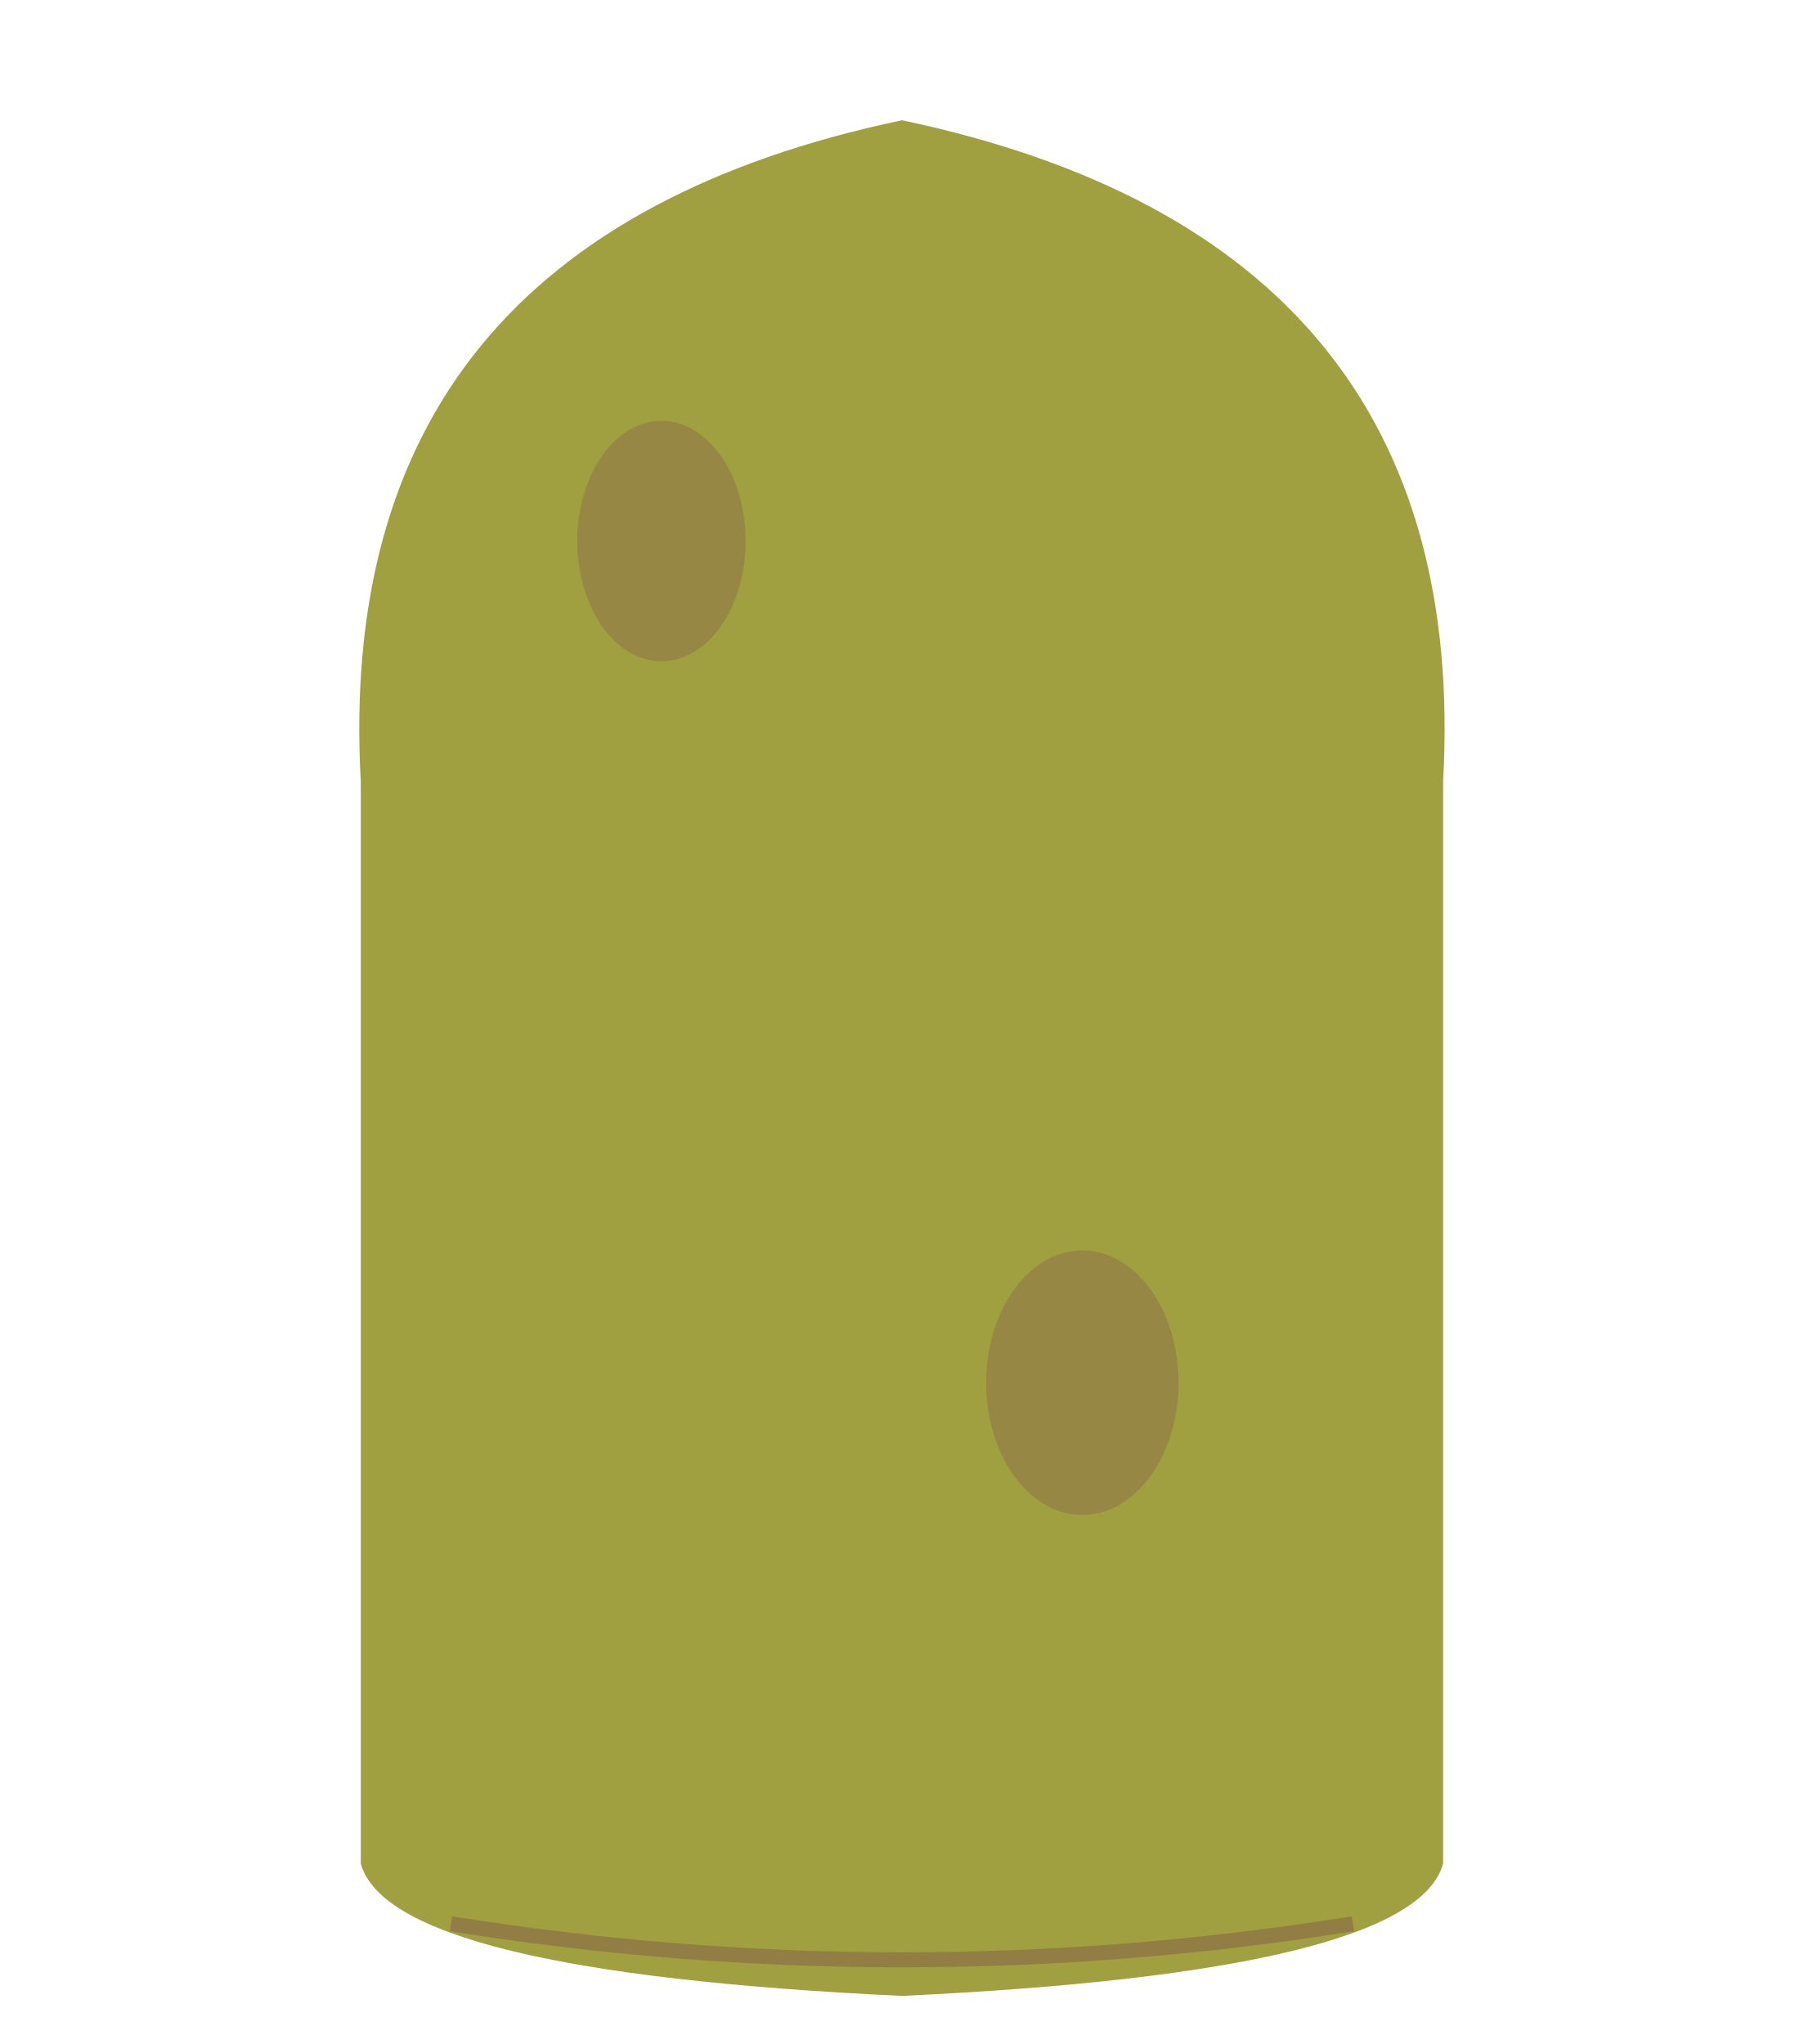
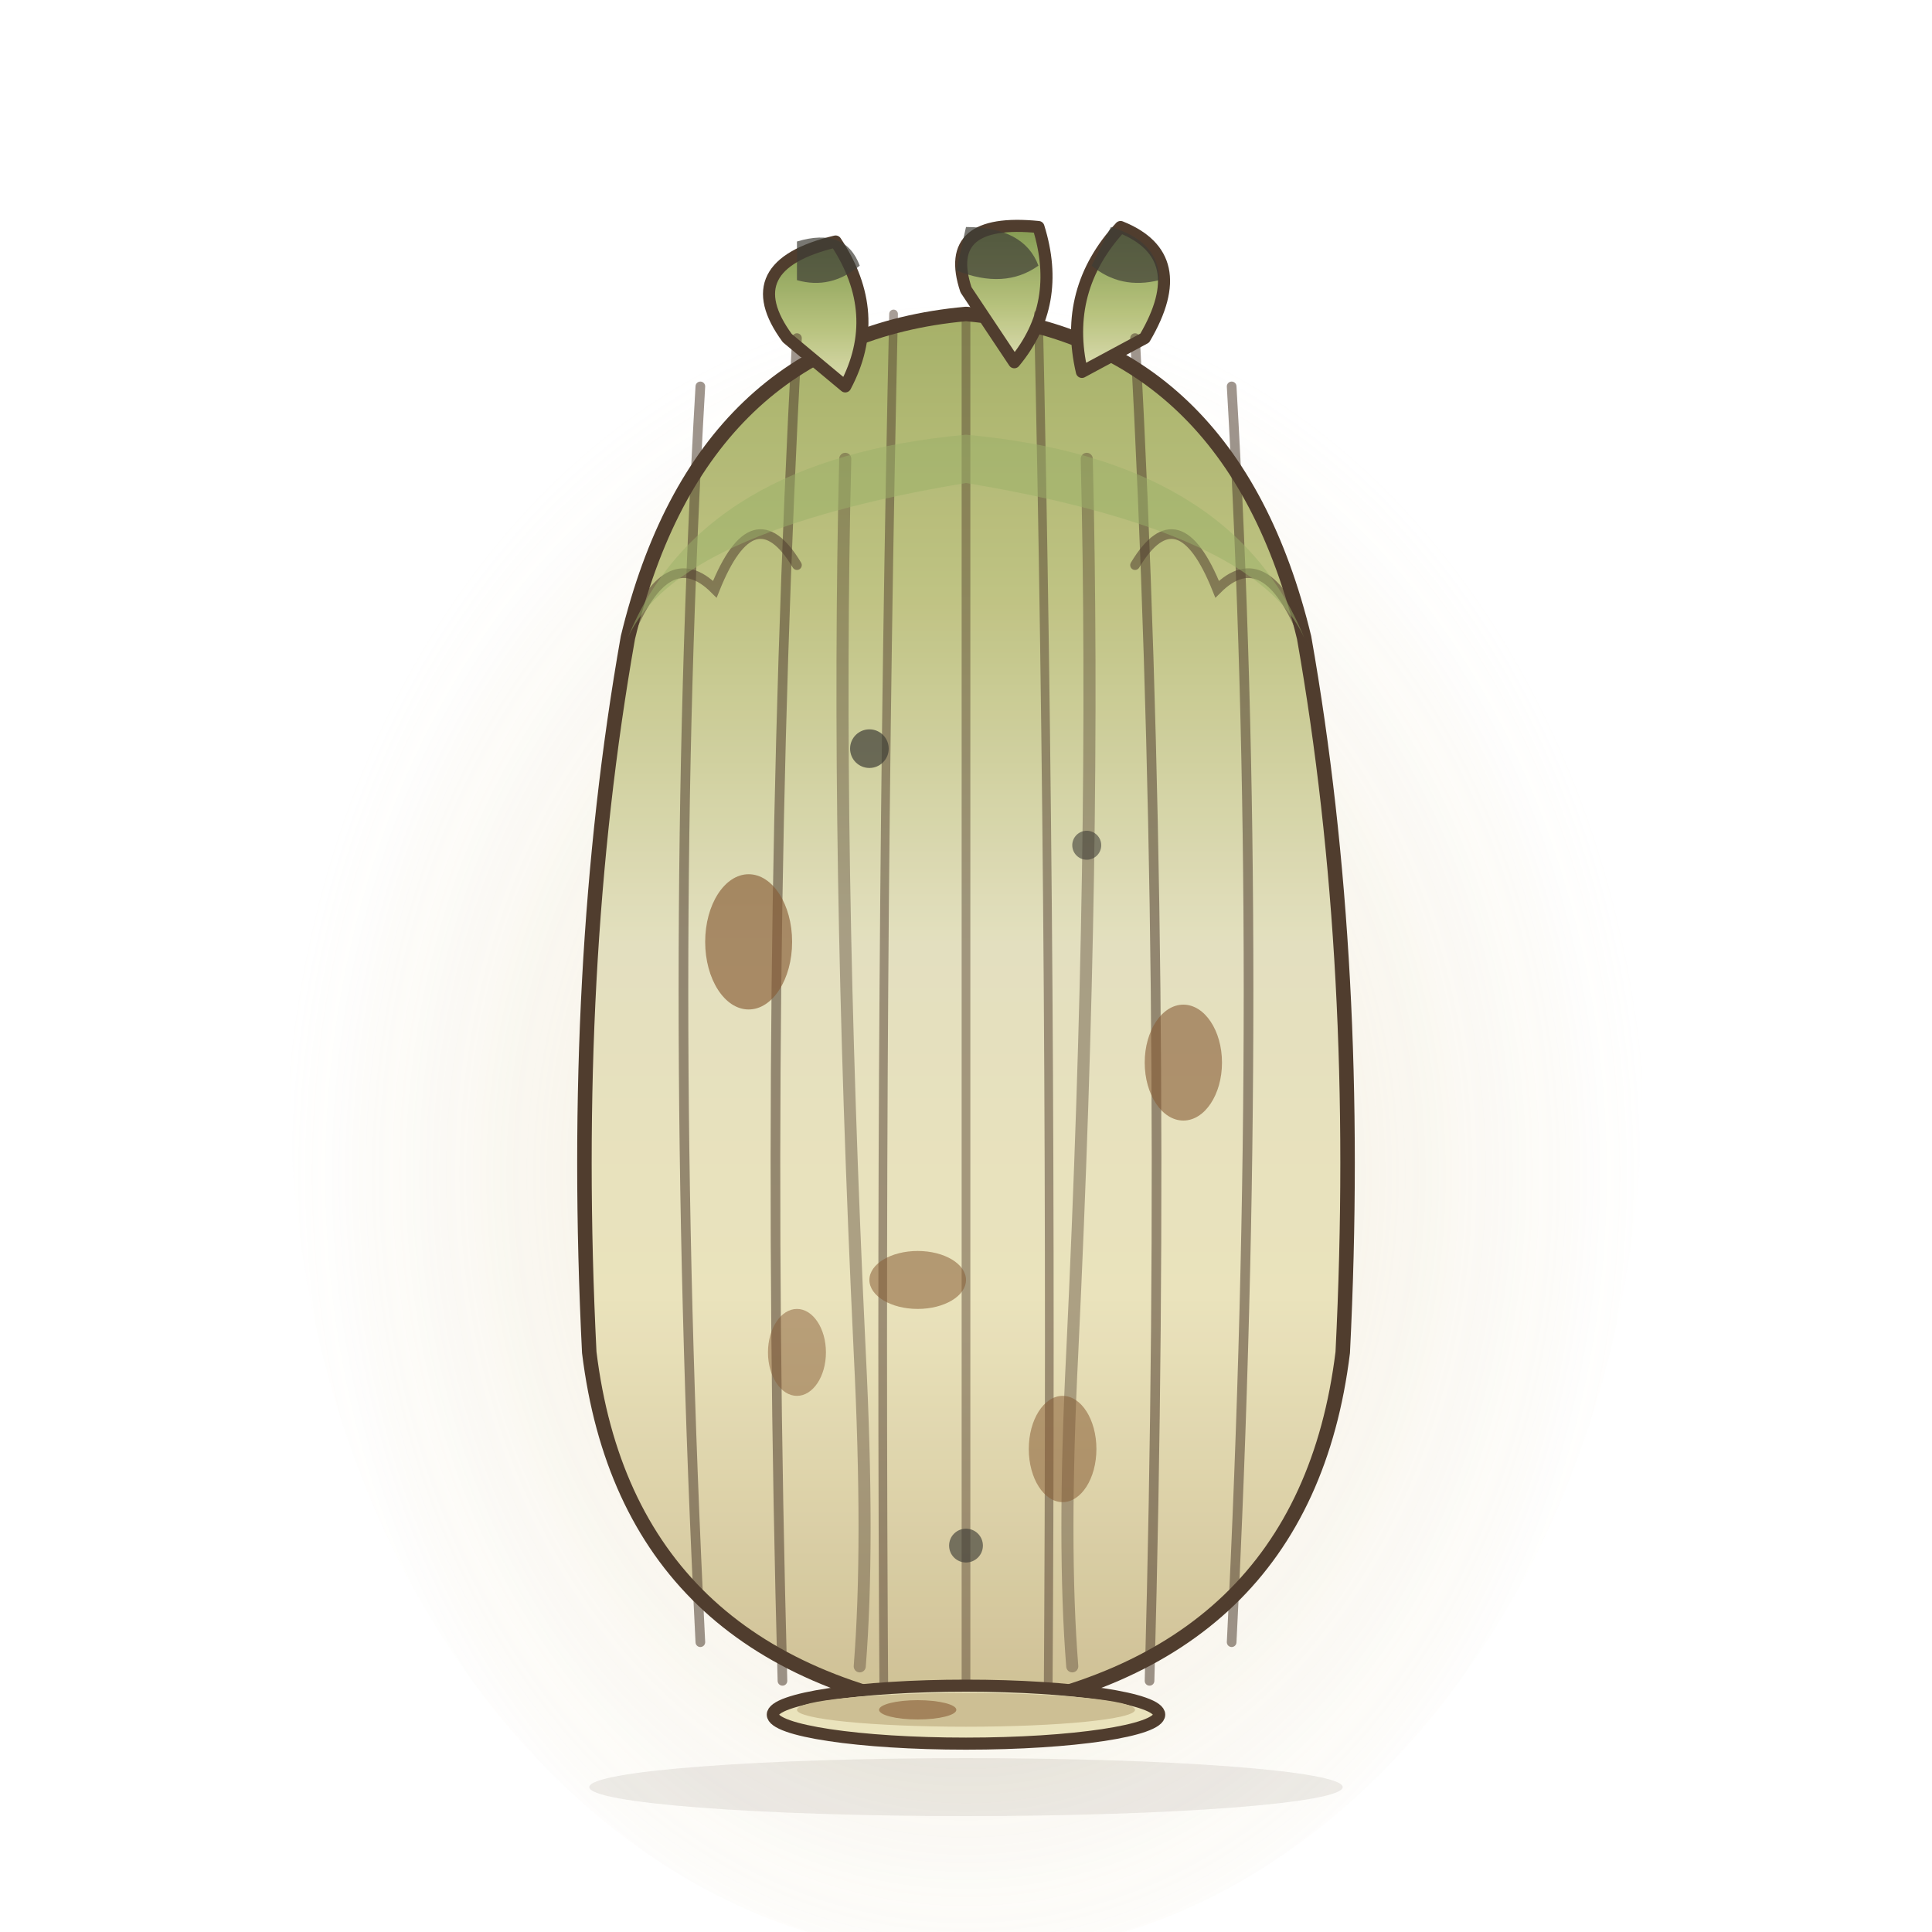
- <svg xmlns="http://www.w3.org/2000/svg" viewBox="-150 -180 300 340" font-family="Noto Sans CJK JP, sans-serif">
-   <path d="M -65 125 L -65 -45 Q -70 -125 0 -140 Q 70 -125 65 -45 L 65 125 Q 60 138 0 140 Q -60 138 -65 125 Z" fill="#C8C880" />
-   <path d="M -90 130 L -90 -50 Q -95 -140 0 -160 Q 95 -140 90 -50 L 90 130 Q 85 148 0 152 Q -85 148 -90 130 Z" fill="#A0A040" />
-   <ellipse cx="-40" cy="-90" rx="14" ry="20" fill="#8B6F47" opacity="0.5" />
-   <ellipse cx="30" cy="50" rx="16" ry="22" fill="#8B6F47" opacity="0.5" />
-   <path d="M -75 140 Q 0 152 75 140" stroke="#8B6F47" stroke-width="2.5" fill="none" opacity="0.7" />
+ <svg xmlns="http://www.w3.org/2000/svg" viewBox="0 0 400 400" opacity="0.9">
+   <defs>
+     <radialGradient id="hakusai-aura-ng" cx="50%" cy="55%" r="50%">
+       <stop offset="0%" stop-color="#D4C088" stop-opacity="0.4" />
+       <stop offset="100%" stop-color="#D4C088" stop-opacity="0" />
+     </radialGradient>
+     <linearGradient id="hakusai-body-ng" x1="0%" y1="0%" x2="0%" y2="100%">
+       <stop offset="0%" stop-color="#9CA858" />
+       <stop offset="20%" stop-color="#B8BC75" />
+       <stop offset="45%" stop-color="#E0DCB8" />
+       <stop offset="70%" stop-color="#E8E0B5" />
+       <stop offset="100%" stop-color="#C8B888" />
+     </linearGradient>
+     <linearGradient id="hakusai-leaf-ng" x1="0%" y1="0%" x2="0%" y2="100%">
+       <stop offset="0%" stop-color="#76903F" />
+       <stop offset="60%" stop-color="#B0BC70" />
+       <stop offset="100%" stop-color="#D8D8A8" />
+     </linearGradient>
+   </defs>
+   <ellipse cx="200" cy="225" rx="140" ry="180" fill="url(#hakusai-aura-ng)" />
+   <path d="M 200 65            Q 145 70 130 132            Q 118 200 122 280            Q 130 345 200 355            Q 270 345 278 280            Q 282 200 270 132            Q 255 70 200 65 Z" fill="url(#hakusai-body-ng)" stroke="#3D2817" stroke-width="3" stroke-linejoin="round" />
+   <path d="M 163 70 Q 152 55 173 50 Q 183 65 175 80 Z" fill="url(#hakusai-leaf-ng)" stroke="#3D2817" stroke-width="2.5" stroke-linejoin="round" />
+   <path d="M 200 60 Q 195 45 215 47 Q 220 63 210 75 Z" fill="url(#hakusai-leaf-ng)" stroke="#3D2817" stroke-width="2.5" stroke-linejoin="round" />
+   <path d="M 237 70 Q 247 53 232 47 Q 220 60 224 77 Z" fill="url(#hakusai-leaf-ng)" stroke="#3D2817" stroke-width="2.5" stroke-linejoin="round" />
+   <path d="M 165 50 Q 175 47 178 55 Q 172 60 165 58 Z" fill="#2A2820" opacity="0.7" />
+   <path d="M 200 47 Q 212 47 215 55 Q 208 60 198 56 Z" fill="#2A2820" opacity="0.7" />
+   <path d="M 230 47 Q 240 50 240 58 Q 232 60 226 55 Z" fill="#2A2820" opacity="0.7" />
+   <path d="M 145 80 Q 138 200 145 340" fill="none" stroke="#3D2817" stroke-width="2" stroke-linecap="round" opacity="0.55" />
+   <path d="M 165 70 Q 158 200 162 348" fill="none" stroke="#3D2817" stroke-width="2" stroke-linecap="round" opacity="0.55" />
+   <path d="M 185 65 Q 182 200 183 353" fill="none" stroke="#3D2817" stroke-width="1.8" stroke-linecap="round" opacity="0.5" />
+   <path d="M 200 65 Q 200 200 200 355" fill="none" stroke="#3D2817" stroke-width="1.8" stroke-linecap="round" opacity="0.45" />
+   <path d="M 215 65 Q 218 200 217 353" fill="none" stroke="#3D2817" stroke-width="1.8" stroke-linecap="round" opacity="0.5" />
+   <path d="M 235 70 Q 242 200 238 348" fill="none" stroke="#3D2817" stroke-width="2" stroke-linecap="round" opacity="0.55" />
+   <path d="M 255 80 Q 262 200 255 340" fill="none" stroke="#3D2817" stroke-width="2" stroke-linecap="round" opacity="0.55" />
+   <path d="M 175 95 Q 173 175 178 280 Q 180 320 178 345" fill="none" stroke="#3D2817" stroke-width="2.5" stroke-linecap="round" opacity="0.4" />
+   <path d="M 225 95 Q 227 175 222 280 Q 220 320 222 345" fill="none" stroke="#3D2817" stroke-width="2.5" stroke-linecap="round" opacity="0.4" />
+   <path d="M 130 132 Q 138 112 148 122 Q 156 102 165 117" fill="none" stroke="#3D2817" stroke-width="2" stroke-linecap="round" opacity="0.55" />
+   <path d="M 235 117 Q 244 102 252 122 Q 262 112 270 132" fill="none" stroke="#3D2817" stroke-width="2" stroke-linecap="round" opacity="0.55" />
+   <path d="M 130 132 Q 145 95 200 90 Q 255 95 270 132 Q 260 110 200 100 Q 140 110 130 132 Z" fill="#90A858" opacity="0.5" />
+   <ellipse cx="155" cy="195" rx="9" ry="14" fill="#7A4A1F" opacity="0.65" />
+   <ellipse cx="245" cy="220" rx="8" ry="12" fill="#7A4A1F" opacity="0.6" />
+   <ellipse cx="190" cy="265" rx="10" ry="6" fill="#7A4A1F" opacity="0.55" />
+   <ellipse cx="220" cy="300" rx="7" ry="11" fill="#7A4A1F" opacity="0.55" />
+   <ellipse cx="165" cy="280" rx="6" ry="9" fill="#7A4A1F" opacity="0.5" />
+   <circle cx="180" cy="155" r="4" fill="#2A2820" opacity="0.7" />
+   <circle cx="225" cy="175" r="3" fill="#2A2820" opacity="0.6" />
+   <circle cx="200" cy="320" r="3.5" fill="#2A2820" opacity="0.65" />
+   <ellipse cx="200" cy="355" rx="40" ry="6" fill="#E8E0B5" stroke="#3D2817" stroke-width="2.5" />
+   <ellipse cx="200" cy="354" rx="35" ry="3.5" fill="#C8B888" />
+   <ellipse cx="190" cy="354" rx="8" ry="2" fill="#7A4A1F" opacity="0.6" />
+   <ellipse cx="200" cy="370" rx="78" ry="6" fill="#3D2817" opacity="0.1" />
</svg>
